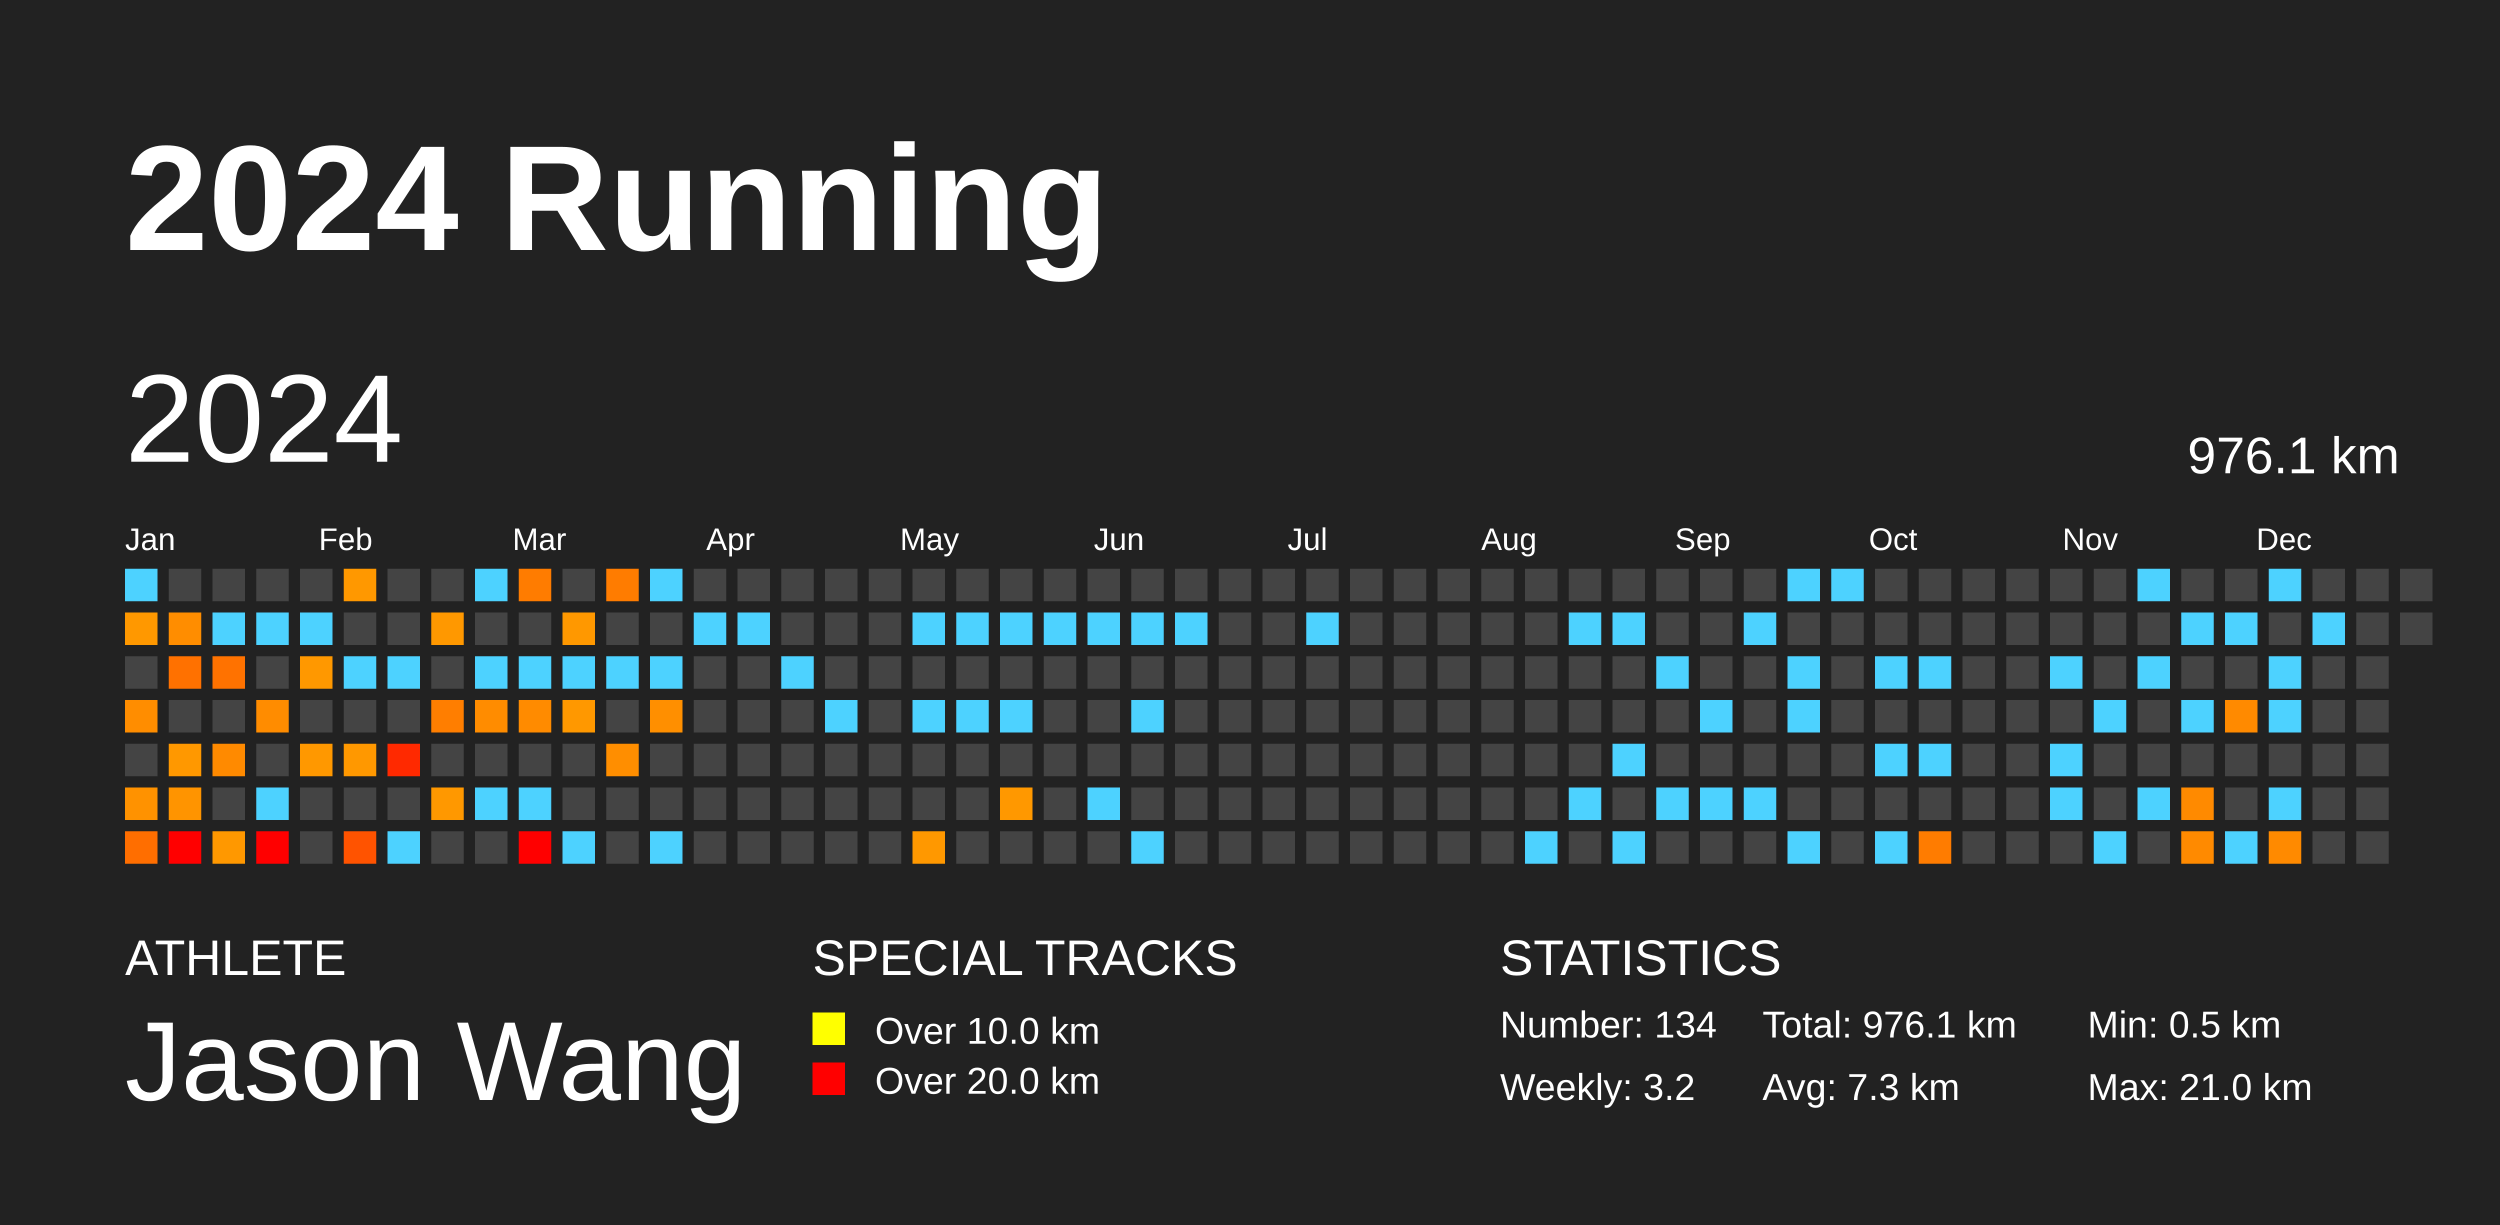
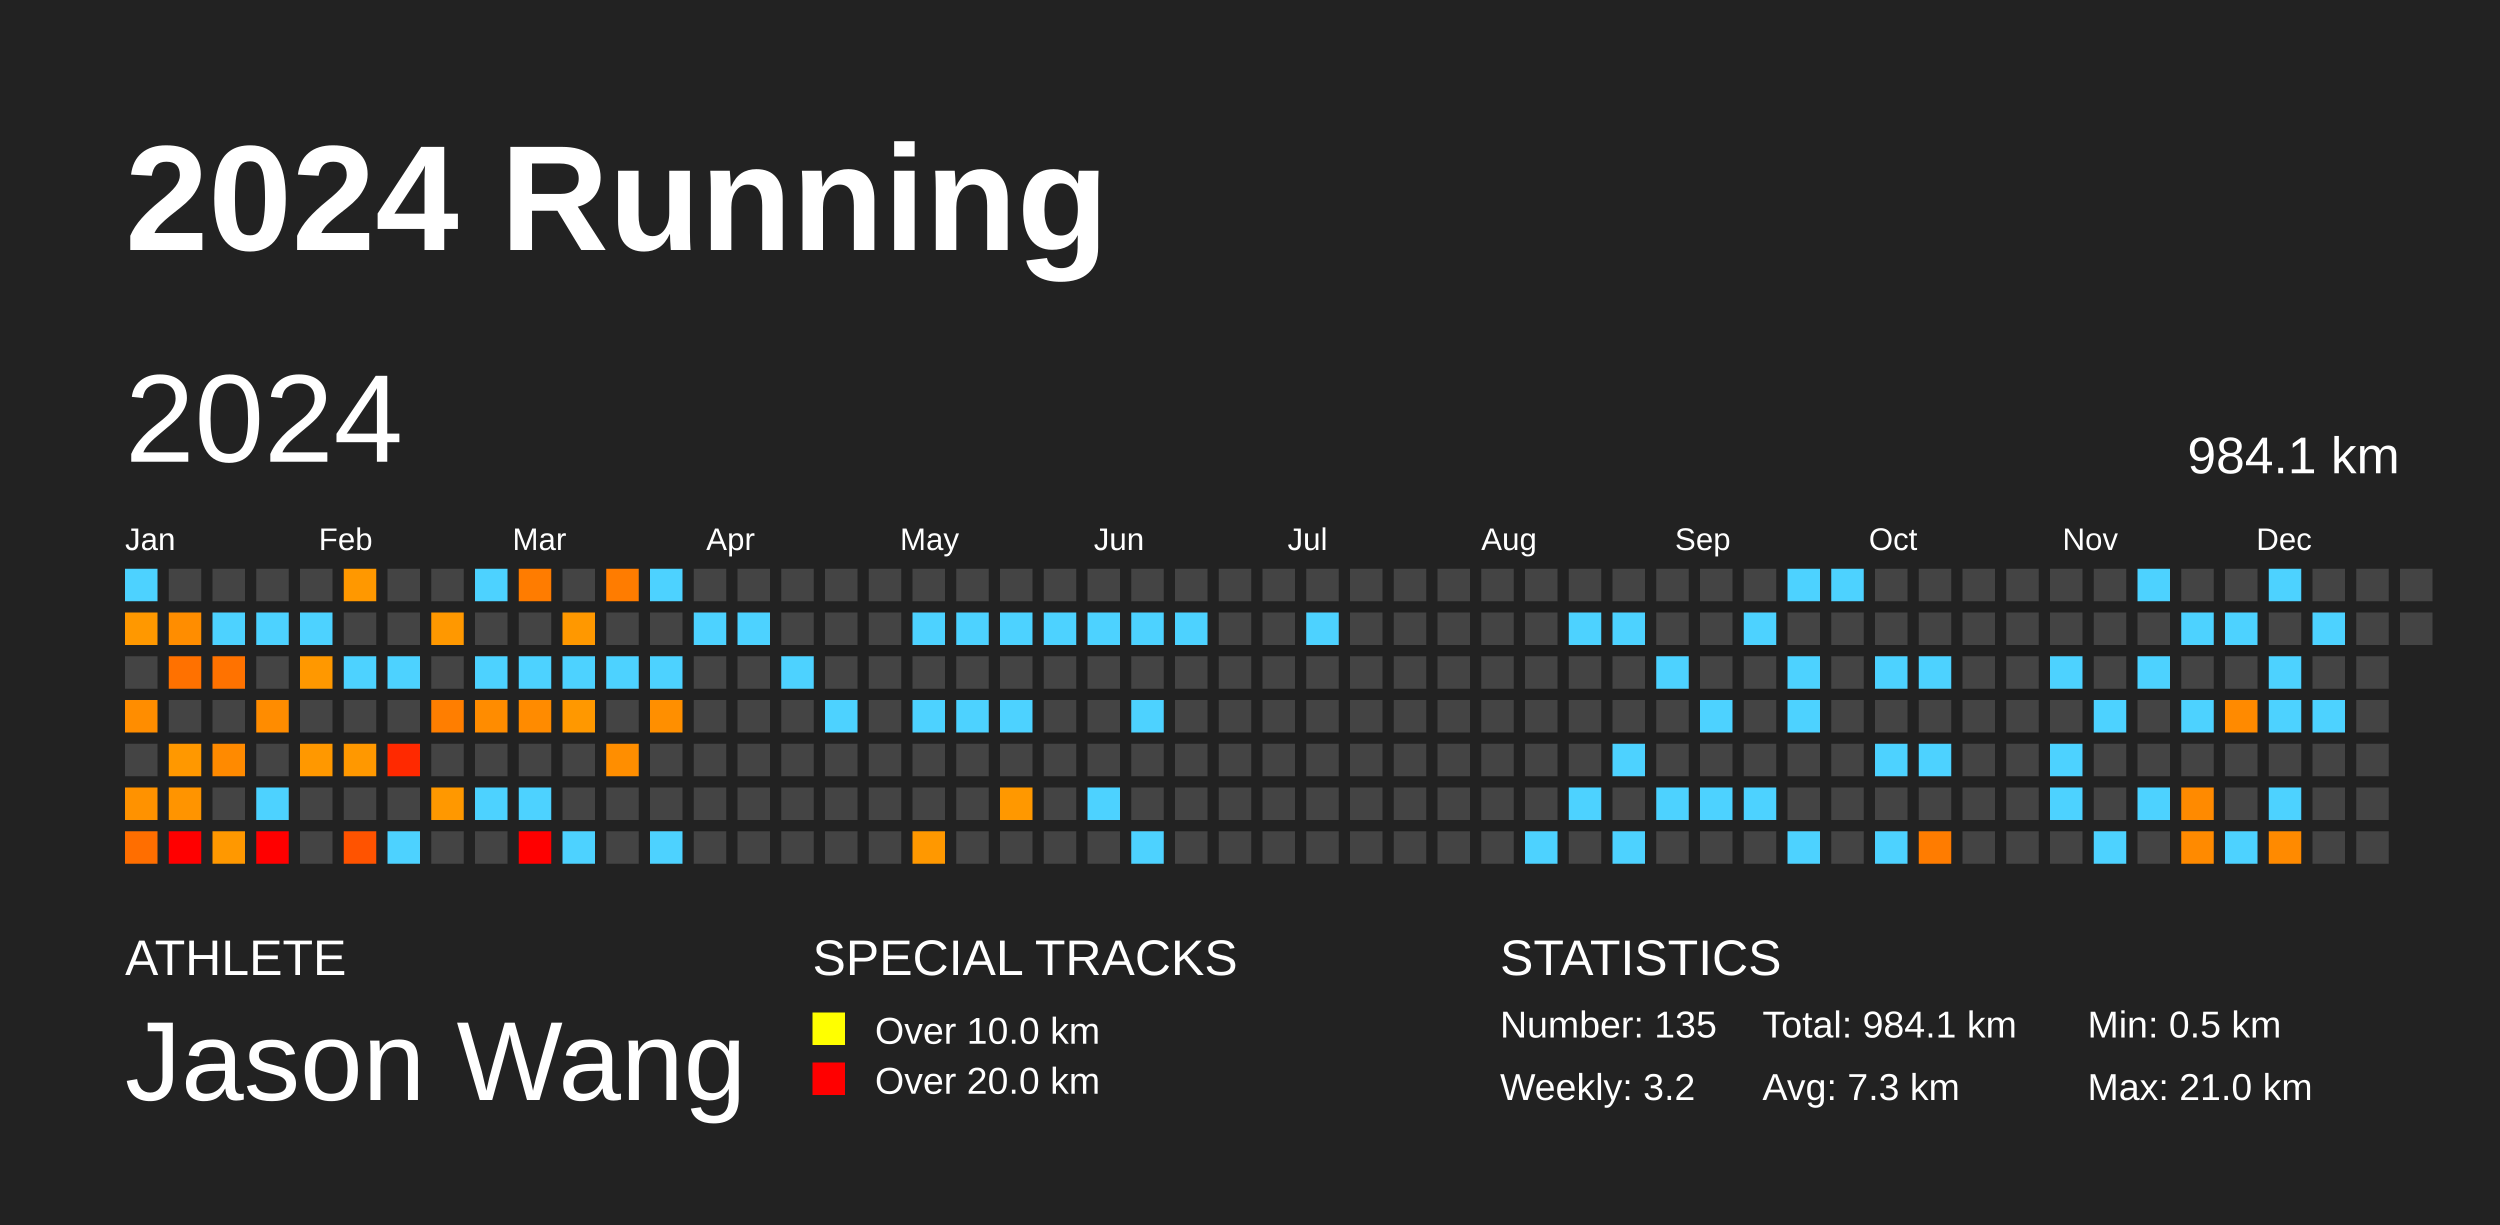
<svg xmlns="http://www.w3.org/2000/svg" baseProfile="full" height="98mm" version="1.1" viewBox="0,0,200,98" width="200mm">
  <defs />
  <rect fill="#222222" height="98" width="200" x="0" y="0" />
  <text fill="#FFFFFF" style="font-size:12px; font-family:Arial; font-weight:bold;" x="10" y="20">2024 Running</text>
  <text fill="#FFFFFF" style="font-size:4px; font-family:Arial" x="10" y="78">ATHLETE</text>
  <text fill="#FFFFFF" style="font-size:9px; font-family:Arial" x="10" y="88">Jason Wang</text>
  <text fill="#FFFFFF" style="font-size:4px; font-family:Arial" x="65" y="78">SPECIAL TRACKS</text>
  <rect fill="yellow" height="2.6" width="2.6" x="65" y="81" />
  <text fill="#FFFFFF" style="font-size:3px; font-family:Arial" x="70" y="83.5">Over 10.0 km</text>
  <rect fill="red" height="2.6" width="2.6" x="65" y="85" />
  <text fill="#FFFFFF" style="font-size:3px; font-family:Arial" x="70" y="87.5">Over 20.0 km</text>
  <text fill="#FFFFFF" style="font-size:4px; font-family:Arial" x="120" y="78">STATISTICS</text>
-   <text fill="#FFFFFF" style="font-size:3px; font-family:Arial" x="120" y="83">Number: 134</text>
+   <text fill="#FFFFFF" style="font-size:3px; font-family:Arial" x="120" y="83">Number: 135</text>
  <text fill="#FFFFFF" style="font-size:3px; font-family:Arial" x="120" y="88">Weekly: 3.2</text>
-   <text fill="#FFFFFF" style="font-size:3px; font-family:Arial" x="141" y="83">Total: 976.1 km</text>
+   <text fill="#FFFFFF" style="font-size:3px; font-family:Arial" x="141" y="83">Total: 984.1 km</text>
  <text fill="#FFFFFF" style="font-size:3px; font-family:Arial" x="141" y="88">Avg: 7.3 km</text>
  <text fill="#FFFFFF" style="font-size:3px; font-family:Arial" x="167" y="83">Min: 0.5 km</text>
  <text fill="#FFFFFF" style="font-size:3px; font-family:Arial" x="167" y="88">Max: 21.0 km</text>
  <text dominant-baseline="hanging" fill="#FFFFFF" style="font-size:10.0px; font-family:Arial;" x="10" y="30">2024</text>
-   <text dominant-baseline="hanging" fill="#FFFFFF" style="font-size:4.125px; font-family:Arial;" x="175" y="35">976.1 km</text>
+   <text dominant-baseline="hanging" fill="#FFFFFF" style="font-size:4.125px; font-family:Arial;" x="175" y="35">984.1 km</text>
  <text fill="#FFFFFF" style="font-size:2.5px; font-family:Arial" x="10.0" y="44">Jan</text>
  <text fill="#FFFFFF" style="font-size:2.5px; font-family:Arial" x="25.5" y="44">Feb</text>
  <text fill="#FFFFFF" style="font-size:2.5px; font-family:Arial" x="41.0" y="44">Mar</text>
  <text fill="#FFFFFF" style="font-size:2.5px; font-family:Arial" x="56.5" y="44">Apr</text>
  <text fill="#FFFFFF" style="font-size:2.5px; font-family:Arial" x="72.0" y="44">May</text>
  <text fill="#FFFFFF" style="font-size:2.5px; font-family:Arial" x="87.5" y="44">Jun</text>
  <text fill="#FFFFFF" style="font-size:2.5px; font-family:Arial" x="103.0" y="44">Jul</text>
  <text fill="#FFFFFF" style="font-size:2.5px; font-family:Arial" x="118.5" y="44">Aug</text>
  <text fill="#FFFFFF" style="font-size:2.5px; font-family:Arial" x="134.0" y="44">Sep</text>
  <text fill="#FFFFFF" style="font-size:2.5px; font-family:Arial" x="149.5" y="44">Oct</text>
  <text fill="#FFFFFF" style="font-size:2.5px; font-family:Arial" x="165.0" y="44">Nov</text>
  <text fill="#FFFFFF" style="font-size:2.5px; font-family:Arial" x="180.5" y="44">Dec</text>
  <rect fill="#4dd2ff" height="2.6" width="2.6" x="10.0" y="45.5" />
  <rect fill="#ff9800" height="2.6" width="2.6" x="10.0" y="49.0" />
  <rect fill="#444444" height="2.6" width="2.6" x="10.0" y="52.5" />
  <rect fill="#ff8d00" height="2.6" width="2.6" x="10.0" y="56.0" />
  <rect fill="#444444" height="2.6" width="2.6" x="10.0" y="59.5" />
  <rect fill="#ff9200" height="2.6" width="2.6" x="10.0" y="63.0" />
  <rect fill="#ff6e00" height="2.6" width="2.6" x="10.0" y="66.5" />
  <rect fill="#444444" height="2.6" width="2.6" x="13.5" y="45.5" />
  <rect fill="#ff8d00" height="2.6" width="2.6" x="13.5" y="49.0" />
  <rect fill="#ff7100" height="2.6" width="2.6" x="13.5" y="52.5" />
  <rect fill="#444444" height="2.6" width="2.6" x="13.5" y="56.0" />
  <rect fill="#ff9800" height="2.6" width="2.6" x="13.5" y="59.5" />
  <rect fill="#ff9400" height="2.6" width="2.6" x="13.5" y="63.0" />
  <rect fill="red" height="2.6" width="2.6" x="13.5" y="66.5" />
  <rect fill="#444444" height="2.6" width="2.6" x="17.0" y="45.5" />
  <rect fill="#4dd2ff" height="2.6" width="2.6" x="17.0" y="49.0" />
  <rect fill="#ff7200" height="2.6" width="2.6" x="17.0" y="52.5" />
  <rect fill="#444444" height="2.6" width="2.6" x="17.0" y="56.0" />
  <rect fill="#ff8a00" height="2.6" width="2.6" x="17.0" y="59.5" />
  <rect fill="#444444" height="2.6" width="2.6" x="17.0" y="63.0" />
  <rect fill="#ff9800" height="2.6" width="2.6" x="17.0" y="66.5" />
  <rect fill="#444444" height="2.6" width="2.6" x="20.5" y="45.5" />
  <rect fill="#4dd2ff" height="2.6" width="2.6" x="20.5" y="49.0" />
  <rect fill="#444444" height="2.6" width="2.6" x="20.5" y="52.5" />
  <rect fill="#ff8c00" height="2.6" width="2.6" x="20.5" y="56.0" />
  <rect fill="#444444" height="2.6" width="2.6" x="20.5" y="59.5" />
  <rect fill="#4dd2ff" height="2.6" width="2.6" x="20.5" y="63.0" />
  <rect fill="red" height="2.6" width="2.6" x="20.5" y="66.5" />
  <rect fill="#444444" height="2.6" width="2.6" x="24.0" y="45.5" />
  <rect fill="#4dd2ff" height="2.6" width="2.6" x="24.0" y="49.0" />
  <rect fill="#ff9800" height="2.6" width="2.6" x="24.0" y="52.5" />
  <rect fill="#444444" height="2.6" width="2.6" x="24.0" y="56.0" />
  <rect fill="#ff9800" height="2.6" width="2.6" x="24.0" y="59.5" />
  <rect fill="#444444" height="2.6" width="2.6" x="24.0" y="63.0" />
  <rect fill="#444444" height="2.6" width="2.6" x="24.0" y="66.5" />
  <rect fill="#ff9800" height="2.6" width="2.6" x="27.5" y="45.5" />
  <rect fill="#444444" height="2.6" width="2.6" x="27.5" y="49.0" />
  <rect fill="#4dd2ff" height="2.6" width="2.6" x="27.5" y="52.5" />
  <rect fill="#444444" height="2.6" width="2.6" x="27.5" y="56.0" />
  <rect fill="#ff9800" height="2.6" width="2.6" x="27.5" y="59.5" />
  <rect fill="#444444" height="2.6" width="2.6" x="27.5" y="63.0" />
  <rect fill="#ff5300" height="2.6" width="2.6" x="27.5" y="66.5" />
  <rect fill="#444444" height="2.6" width="2.6" x="31.0" y="45.5" />
  <rect fill="#444444" height="2.6" width="2.6" x="31.0" y="49.0" />
  <rect fill="#4dd2ff" height="2.6" width="2.6" x="31.0" y="52.5" />
  <rect fill="#444444" height="2.6" width="2.6" x="31.0" y="56.0" />
  <rect fill="#ff2900" height="2.6" width="2.6" x="31.0" y="59.5" />
  <rect fill="#444444" height="2.6" width="2.6" x="31.0" y="63.0" />
  <rect fill="#4dd2ff" height="2.6" width="2.6" x="31.0" y="66.5" />
  <rect fill="#444444" height="2.6" width="2.6" x="34.5" y="45.5" />
  <rect fill="#ff9800" height="2.6" width="2.6" x="34.5" y="49.0" />
  <rect fill="#444444" height="2.6" width="2.6" x="34.5" y="52.5" />
  <rect fill="#ff7e00" height="2.6" width="2.6" x="34.5" y="56.0" />
  <rect fill="#444444" height="2.6" width="2.6" x="34.5" y="59.5" />
  <rect fill="#ff9800" height="2.6" width="2.6" x="34.5" y="63.0" />
  <rect fill="#444444" height="2.6" width="2.6" x="34.5" y="66.5" />
  <rect fill="#4dd2ff" height="2.6" width="2.6" x="38.0" y="45.5" />
  <rect fill="#444444" height="2.6" width="2.6" x="38.0" y="49.0" />
  <rect fill="#4dd2ff" height="2.6" width="2.6" x="38.0" y="52.5" />
  <rect fill="#ff8c00" height="2.6" width="2.6" x="38.0" y="56.0" />
  <rect fill="#444444" height="2.6" width="2.6" x="38.0" y="59.5" />
  <rect fill="#4dd2ff" height="2.6" width="2.6" x="38.0" y="63.0" />
  <rect fill="#444444" height="2.6" width="2.6" x="38.0" y="66.5" />
  <rect fill="#ff7c00" height="2.6" width="2.6" x="41.5" y="45.5" />
  <rect fill="#444444" height="2.6" width="2.6" x="41.5" y="49.0" />
  <rect fill="#4dd2ff" height="2.6" width="2.6" x="41.5" y="52.5" />
  <rect fill="#ff8b00" height="2.6" width="2.6" x="41.5" y="56.0" />
  <rect fill="#444444" height="2.6" width="2.6" x="41.5" y="59.5" />
  <rect fill="#4dd2ff" height="2.6" width="2.6" x="41.5" y="63.0" />
  <rect fill="red" height="2.6" width="2.6" x="41.5" y="66.5" />
  <rect fill="#444444" height="2.6" width="2.6" x="45.0" y="45.5" />
  <rect fill="#ff9800" height="2.6" width="2.6" x="45.0" y="49.0" />
  <rect fill="#4dd2ff" height="2.6" width="2.6" x="45.0" y="52.5" />
  <rect fill="#ff9800" height="2.6" width="2.6" x="45.0" y="56.0" />
  <rect fill="#444444" height="2.6" width="2.6" x="45.0" y="59.5" />
  <rect fill="#444444" height="2.6" width="2.6" x="45.0" y="63.0" />
  <rect fill="#4dd2ff" height="2.6" width="2.6" x="45.0" y="66.5" />
  <rect fill="#ff7c00" height="2.6" width="2.6" x="48.5" y="45.5" />
  <rect fill="#444444" height="2.6" width="2.6" x="48.5" y="49.0" />
  <rect fill="#4dd2ff" height="2.6" width="2.6" x="48.5" y="52.5" />
  <rect fill="#444444" height="2.6" width="2.6" x="48.5" y="56.0" />
  <rect fill="#ff8e00" height="2.6" width="2.6" x="48.5" y="59.5" />
  <rect fill="#444444" height="2.6" width="2.6" x="48.5" y="63.0" />
  <rect fill="#444444" height="2.6" width="2.6" x="48.5" y="66.5" />
  <rect fill="#4dd2ff" height="2.6" width="2.6" x="52.0" y="45.5" />
  <rect fill="#444444" height="2.6" width="2.6" x="52.0" y="49.0" />
  <rect fill="#4dd2ff" height="2.6" width="2.6" x="52.0" y="52.5" />
  <rect fill="#ff8f00" height="2.6" width="2.6" x="52.0" y="56.0" />
  <rect fill="#444444" height="2.6" width="2.6" x="52.0" y="59.5" />
  <rect fill="#444444" height="2.6" width="2.6" x="52.0" y="63.0" />
  <rect fill="#4dd2ff" height="2.6" width="2.6" x="52.0" y="66.5" />
  <rect fill="#444444" height="2.6" width="2.6" x="55.5" y="45.5" />
  <rect fill="#4dd2ff" height="2.6" width="2.6" x="55.5" y="49.0" />
  <rect fill="#444444" height="2.6" width="2.6" x="55.5" y="52.5" />
  <rect fill="#444444" height="2.6" width="2.6" x="55.5" y="56.0" />
  <rect fill="#444444" height="2.6" width="2.6" x="55.5" y="59.5" />
  <rect fill="#444444" height="2.6" width="2.6" x="55.5" y="63.0" />
  <rect fill="#444444" height="2.6" width="2.6" x="55.5" y="66.5" />
  <rect fill="#444444" height="2.6" width="2.6" x="59.0" y="45.5" />
  <rect fill="#4dd2ff" height="2.6" width="2.6" x="59.0" y="49.0" />
  <rect fill="#444444" height="2.6" width="2.6" x="59.0" y="52.5" />
  <rect fill="#444444" height="2.6" width="2.6" x="59.0" y="56.0" />
  <rect fill="#444444" height="2.6" width="2.6" x="59.0" y="59.5" />
  <rect fill="#444444" height="2.6" width="2.6" x="59.0" y="63.0" />
  <rect fill="#444444" height="2.6" width="2.6" x="59.0" y="66.5" />
  <rect fill="#444444" height="2.6" width="2.6" x="62.5" y="45.5" />
  <rect fill="#444444" height="2.6" width="2.6" x="62.5" y="49.0" />
  <rect fill="#4dd2ff" height="2.6" width="2.6" x="62.5" y="52.5" />
  <rect fill="#444444" height="2.6" width="2.6" x="62.5" y="56.0" />
  <rect fill="#444444" height="2.6" width="2.6" x="62.5" y="59.5" />
  <rect fill="#444444" height="2.6" width="2.6" x="62.5" y="63.0" />
  <rect fill="#444444" height="2.6" width="2.6" x="62.5" y="66.5" />
  <rect fill="#444444" height="2.6" width="2.6" x="66.0" y="45.5" />
  <rect fill="#444444" height="2.6" width="2.6" x="66.0" y="49.0" />
  <rect fill="#444444" height="2.6" width="2.6" x="66.0" y="52.5" />
  <rect fill="#4dd2ff" height="2.6" width="2.6" x="66.0" y="56.0" />
  <rect fill="#444444" height="2.6" width="2.6" x="66.0" y="59.5" />
  <rect fill="#444444" height="2.6" width="2.6" x="66.0" y="63.0" />
  <rect fill="#444444" height="2.6" width="2.6" x="66.0" y="66.5" />
  <rect fill="#444444" height="2.6" width="2.6" x="69.5" y="45.5" />
  <rect fill="#444444" height="2.6" width="2.6" x="69.5" y="49.0" />
  <rect fill="#444444" height="2.6" width="2.6" x="69.5" y="52.5" />
  <rect fill="#444444" height="2.6" width="2.6" x="69.5" y="56.0" />
  <rect fill="#444444" height="2.6" width="2.6" x="69.5" y="59.5" />
  <rect fill="#444444" height="2.6" width="2.6" x="69.5" y="63.0" />
  <rect fill="#444444" height="2.6" width="2.6" x="69.5" y="66.5" />
  <rect fill="#444444" height="2.6" width="2.6" x="73.0" y="45.5" />
  <rect fill="#4dd2ff" height="2.6" width="2.6" x="73.0" y="49.0" />
  <rect fill="#444444" height="2.6" width="2.6" x="73.0" y="52.5" />
  <rect fill="#4dd2ff" height="2.6" width="2.6" x="73.0" y="56.0" />
  <rect fill="#444444" height="2.6" width="2.6" x="73.0" y="59.5" />
  <rect fill="#444444" height="2.6" width="2.6" x="73.0" y="63.0" />
  <rect fill="#ff9800" height="2.6" width="2.6" x="73.0" y="66.5" />
  <rect fill="#444444" height="2.6" width="2.6" x="76.5" y="45.5" />
  <rect fill="#4dd2ff" height="2.6" width="2.6" x="76.5" y="49.0" />
  <rect fill="#444444" height="2.6" width="2.6" x="76.5" y="52.5" />
  <rect fill="#4dd2ff" height="2.6" width="2.6" x="76.5" y="56.0" />
  <rect fill="#444444" height="2.6" width="2.6" x="76.5" y="59.5" />
  <rect fill="#444444" height="2.6" width="2.6" x="76.5" y="63.0" />
  <rect fill="#444444" height="2.6" width="2.6" x="76.5" y="66.5" />
  <rect fill="#444444" height="2.6" width="2.6" x="80.0" y="45.5" />
  <rect fill="#4dd2ff" height="2.6" width="2.6" x="80.0" y="49.0" />
  <rect fill="#444444" height="2.6" width="2.6" x="80.0" y="52.5" />
  <rect fill="#4dd2ff" height="2.6" width="2.6" x="80.0" y="56.0" />
  <rect fill="#444444" height="2.6" width="2.6" x="80.0" y="59.5" />
  <rect fill="#ff9800" height="2.6" width="2.6" x="80.0" y="63.0" />
  <rect fill="#444444" height="2.6" width="2.6" x="80.0" y="66.5" />
  <rect fill="#444444" height="2.6" width="2.6" x="83.5" y="45.5" />
  <rect fill="#4dd2ff" height="2.6" width="2.6" x="83.5" y="49.0" />
  <rect fill="#444444" height="2.6" width="2.6" x="83.5" y="52.5" />
  <rect fill="#444444" height="2.6" width="2.6" x="83.5" y="56.0" />
  <rect fill="#444444" height="2.6" width="2.6" x="83.5" y="59.5" />
  <rect fill="#444444" height="2.6" width="2.6" x="83.5" y="63.0" />
  <rect fill="#444444" height="2.6" width="2.6" x="83.5" y="66.5" />
  <rect fill="#444444" height="2.6" width="2.6" x="87.0" y="45.5" />
  <rect fill="#4dd2ff" height="2.6" width="2.6" x="87.0" y="49.0" />
  <rect fill="#444444" height="2.6" width="2.6" x="87.0" y="52.5" />
  <rect fill="#444444" height="2.6" width="2.6" x="87.0" y="56.0" />
  <rect fill="#444444" height="2.6" width="2.6" x="87.0" y="59.5" />
  <rect fill="#4dd2ff" height="2.6" width="2.6" x="87.0" y="63.0" />
  <rect fill="#444444" height="2.6" width="2.6" x="87.0" y="66.5" />
  <rect fill="#444444" height="2.6" width="2.6" x="90.5" y="45.5" />
  <rect fill="#4dd2ff" height="2.6" width="2.6" x="90.5" y="49.0" />
  <rect fill="#444444" height="2.6" width="2.6" x="90.5" y="52.5" />
  <rect fill="#4dd2ff" height="2.6" width="2.6" x="90.5" y="56.0" />
  <rect fill="#444444" height="2.6" width="2.6" x="90.5" y="59.5" />
  <rect fill="#444444" height="2.6" width="2.6" x="90.5" y="63.0" />
  <rect fill="#4dd2ff" height="2.6" width="2.6" x="90.5" y="66.5" />
  <rect fill="#444444" height="2.6" width="2.6" x="94.0" y="45.5" />
  <rect fill="#4dd2ff" height="2.6" width="2.6" x="94.0" y="49.0" />
  <rect fill="#444444" height="2.6" width="2.6" x="94.0" y="52.5" />
  <rect fill="#444444" height="2.6" width="2.6" x="94.0" y="56.0" />
  <rect fill="#444444" height="2.6" width="2.6" x="94.0" y="59.5" />
  <rect fill="#444444" height="2.6" width="2.6" x="94.0" y="63.0" />
  <rect fill="#444444" height="2.6" width="2.6" x="94.0" y="66.5" />
  <rect fill="#444444" height="2.6" width="2.6" x="97.5" y="45.5" />
  <rect fill="#444444" height="2.6" width="2.6" x="97.5" y="49.0" />
  <rect fill="#444444" height="2.6" width="2.6" x="97.5" y="52.5" />
  <rect fill="#444444" height="2.6" width="2.6" x="97.5" y="56.0" />
  <rect fill="#444444" height="2.6" width="2.6" x="97.5" y="59.5" />
  <rect fill="#444444" height="2.6" width="2.6" x="97.5" y="63.0" />
  <rect fill="#444444" height="2.6" width="2.6" x="97.5" y="66.5" />
  <rect fill="#444444" height="2.6" width="2.6" x="101.0" y="45.5" />
  <rect fill="#444444" height="2.6" width="2.6" x="101.0" y="49.0" />
  <rect fill="#444444" height="2.6" width="2.6" x="101.0" y="52.5" />
  <rect fill="#444444" height="2.6" width="2.6" x="101.0" y="56.0" />
  <rect fill="#444444" height="2.6" width="2.6" x="101.0" y="59.5" />
  <rect fill="#444444" height="2.6" width="2.6" x="101.0" y="63.0" />
  <rect fill="#444444" height="2.6" width="2.6" x="101.0" y="66.5" />
  <rect fill="#444444" height="2.6" width="2.6" x="104.5" y="45.5" />
  <rect fill="#4dd2ff" height="2.6" width="2.6" x="104.5" y="49.0" />
  <rect fill="#444444" height="2.6" width="2.6" x="104.5" y="52.5" />
  <rect fill="#444444" height="2.6" width="2.6" x="104.5" y="56.0" />
  <rect fill="#444444" height="2.6" width="2.6" x="104.5" y="59.5" />
  <rect fill="#444444" height="2.6" width="2.6" x="104.5" y="63.0" />
  <rect fill="#444444" height="2.6" width="2.6" x="104.5" y="66.5" />
  <rect fill="#444444" height="2.6" width="2.6" x="108.0" y="45.5" />
  <rect fill="#444444" height="2.6" width="2.6" x="108.0" y="49.0" />
  <rect fill="#444444" height="2.6" width="2.6" x="108.0" y="52.5" />
  <rect fill="#444444" height="2.6" width="2.6" x="108.0" y="56.0" />
  <rect fill="#444444" height="2.6" width="2.6" x="108.0" y="59.5" />
  <rect fill="#444444" height="2.6" width="2.6" x="108.0" y="63.0" />
  <rect fill="#444444" height="2.6" width="2.6" x="108.0" y="66.5" />
  <rect fill="#444444" height="2.6" width="2.6" x="111.5" y="45.5" />
  <rect fill="#444444" height="2.6" width="2.6" x="111.5" y="49.0" />
  <rect fill="#444444" height="2.6" width="2.6" x="111.5" y="52.5" />
  <rect fill="#444444" height="2.6" width="2.6" x="111.5" y="56.0" />
  <rect fill="#444444" height="2.6" width="2.6" x="111.5" y="59.5" />
  <rect fill="#444444" height="2.6" width="2.6" x="111.5" y="63.0" />
  <rect fill="#444444" height="2.6" width="2.6" x="111.5" y="66.5" />
  <rect fill="#444444" height="2.6" width="2.6" x="115.0" y="45.5" />
  <rect fill="#444444" height="2.6" width="2.6" x="115.0" y="49.0" />
  <rect fill="#444444" height="2.6" width="2.6" x="115.0" y="52.5" />
  <rect fill="#444444" height="2.6" width="2.6" x="115.0" y="56.0" />
  <rect fill="#444444" height="2.6" width="2.6" x="115.0" y="59.5" />
  <rect fill="#444444" height="2.6" width="2.6" x="115.0" y="63.0" />
  <rect fill="#444444" height="2.6" width="2.6" x="115.0" y="66.5" />
  <rect fill="#444444" height="2.6" width="2.6" x="118.5" y="45.5" />
  <rect fill="#444444" height="2.6" width="2.6" x="118.5" y="49.0" />
  <rect fill="#444444" height="2.6" width="2.6" x="118.5" y="52.5" />
  <rect fill="#444444" height="2.6" width="2.6" x="118.5" y="56.0" />
  <rect fill="#444444" height="2.6" width="2.6" x="118.5" y="59.5" />
  <rect fill="#444444" height="2.6" width="2.6" x="118.5" y="63.0" />
  <rect fill="#444444" height="2.6" width="2.6" x="118.5" y="66.5" />
  <rect fill="#444444" height="2.6" width="2.6" x="122.0" y="45.5" />
  <rect fill="#444444" height="2.6" width="2.6" x="122.0" y="49.0" />
  <rect fill="#444444" height="2.6" width="2.6" x="122.0" y="52.5" />
  <rect fill="#444444" height="2.6" width="2.6" x="122.0" y="56.0" />
  <rect fill="#444444" height="2.6" width="2.6" x="122.0" y="59.5" />
  <rect fill="#444444" height="2.6" width="2.6" x="122.0" y="63.0" />
  <rect fill="#4dd2ff" height="2.6" width="2.6" x="122.0" y="66.5" />
  <rect fill="#444444" height="2.6" width="2.6" x="125.5" y="45.5" />
  <rect fill="#4dd2ff" height="2.6" width="2.6" x="125.5" y="49.0" />
  <rect fill="#444444" height="2.6" width="2.6" x="125.5" y="52.5" />
  <rect fill="#444444" height="2.6" width="2.6" x="125.5" y="56.0" />
  <rect fill="#444444" height="2.6" width="2.6" x="125.5" y="59.5" />
  <rect fill="#4dd2ff" height="2.6" width="2.6" x="125.5" y="63.0" />
  <rect fill="#444444" height="2.6" width="2.6" x="125.5" y="66.5" />
  <rect fill="#444444" height="2.6" width="2.6" x="129.0" y="45.5" />
  <rect fill="#4dd2ff" height="2.6" width="2.6" x="129.0" y="49.0" />
  <rect fill="#444444" height="2.6" width="2.6" x="129.0" y="52.5" />
  <rect fill="#444444" height="2.6" width="2.6" x="129.0" y="56.0" />
  <rect fill="#4dd2ff" height="2.6" width="2.6" x="129.0" y="59.5" />
  <rect fill="#444444" height="2.6" width="2.6" x="129.0" y="63.0" />
  <rect fill="#4dd2ff" height="2.6" width="2.6" x="129.0" y="66.5" />
  <rect fill="#444444" height="2.6" width="2.6" x="132.5" y="45.5" />
  <rect fill="#444444" height="2.6" width="2.6" x="132.5" y="49.0" />
  <rect fill="#4dd2ff" height="2.6" width="2.6" x="132.5" y="52.5" />
  <rect fill="#444444" height="2.6" width="2.6" x="132.5" y="56.0" />
  <rect fill="#444444" height="2.6" width="2.6" x="132.5" y="59.5" />
  <rect fill="#4dd2ff" height="2.6" width="2.6" x="132.5" y="63.0" />
  <rect fill="#444444" height="2.6" width="2.6" x="132.5" y="66.5" />
  <rect fill="#444444" height="2.6" width="2.6" x="136.0" y="45.5" />
  <rect fill="#444444" height="2.6" width="2.6" x="136.0" y="49.0" />
  <rect fill="#444444" height="2.6" width="2.6" x="136.0" y="52.5" />
  <rect fill="#4dd2ff" height="2.6" width="2.6" x="136.0" y="56.0" />
  <rect fill="#444444" height="2.6" width="2.6" x="136.0" y="59.5" />
  <rect fill="#4dd2ff" height="2.6" width="2.6" x="136.0" y="63.0" />
  <rect fill="#444444" height="2.6" width="2.6" x="136.0" y="66.5" />
  <rect fill="#444444" height="2.6" width="2.6" x="139.5" y="45.5" />
  <rect fill="#4dd2ff" height="2.6" width="2.6" x="139.5" y="49.0" />
  <rect fill="#444444" height="2.6" width="2.6" x="139.5" y="52.5" />
  <rect fill="#444444" height="2.6" width="2.6" x="139.5" y="56.0" />
  <rect fill="#444444" height="2.6" width="2.6" x="139.5" y="59.5" />
  <rect fill="#4dd2ff" height="2.6" width="2.6" x="139.5" y="63.0" />
  <rect fill="#444444" height="2.6" width="2.6" x="139.5" y="66.5" />
  <rect fill="#4dd2ff" height="2.6" width="2.6" x="143.0" y="45.5" />
  <rect fill="#444444" height="2.6" width="2.6" x="143.0" y="49.0" />
  <rect fill="#4dd2ff" height="2.6" width="2.6" x="143.0" y="52.5" />
  <rect fill="#4dd2ff" height="2.6" width="2.6" x="143.0" y="56.0" />
  <rect fill="#444444" height="2.6" width="2.6" x="143.0" y="59.5" />
  <rect fill="#444444" height="2.6" width="2.6" x="143.0" y="63.0" />
  <rect fill="#4dd2ff" height="2.6" width="2.6" x="143.0" y="66.5" />
  <rect fill="#4dd2ff" height="2.6" width="2.6" x="146.5" y="45.5" />
  <rect fill="#444444" height="2.6" width="2.6" x="146.5" y="49.0" />
  <rect fill="#444444" height="2.6" width="2.6" x="146.5" y="52.5" />
  <rect fill="#444444" height="2.6" width="2.6" x="146.5" y="56.0" />
  <rect fill="#444444" height="2.6" width="2.6" x="146.5" y="59.5" />
  <rect fill="#444444" height="2.6" width="2.6" x="146.5" y="63.0" />
  <rect fill="#444444" height="2.6" width="2.6" x="146.5" y="66.5" />
  <rect fill="#444444" height="2.6" width="2.6" x="150.0" y="45.5" />
  <rect fill="#444444" height="2.6" width="2.6" x="150.0" y="49.0" />
  <rect fill="#4dd2ff" height="2.6" width="2.6" x="150.0" y="52.5" />
  <rect fill="#444444" height="2.6" width="2.6" x="150.0" y="56.0" />
  <rect fill="#4dd2ff" height="2.6" width="2.6" x="150.0" y="59.5" />
  <rect fill="#444444" height="2.6" width="2.6" x="150.0" y="63.0" />
  <rect fill="#4dd2ff" height="2.6" width="2.6" x="150.0" y="66.5" />
  <rect fill="#444444" height="2.6" width="2.6" x="153.5" y="45.5" />
  <rect fill="#444444" height="2.6" width="2.6" x="153.5" y="49.0" />
  <rect fill="#4dd2ff" height="2.6" width="2.6" x="153.5" y="52.5" />
  <rect fill="#444444" height="2.6" width="2.6" x="153.5" y="56.0" />
  <rect fill="#4dd2ff" height="2.6" width="2.6" x="153.5" y="59.5" />
  <rect fill="#444444" height="2.6" width="2.6" x="153.5" y="63.0" />
  <rect fill="#ff7c00" height="2.6" width="2.6" x="153.5" y="66.5" />
  <rect fill="#444444" height="2.6" width="2.6" x="157.0" y="45.5" />
  <rect fill="#444444" height="2.6" width="2.6" x="157.0" y="49.0" />
  <rect fill="#444444" height="2.6" width="2.6" x="157.0" y="52.5" />
  <rect fill="#444444" height="2.6" width="2.6" x="157.0" y="56.0" />
  <rect fill="#444444" height="2.6" width="2.6" x="157.0" y="59.5" />
  <rect fill="#444444" height="2.6" width="2.6" x="157.0" y="63.0" />
  <rect fill="#444444" height="2.6" width="2.6" x="157.0" y="66.5" />
  <rect fill="#444444" height="2.6" width="2.6" x="160.5" y="45.5" />
  <rect fill="#444444" height="2.6" width="2.6" x="160.5" y="49.0" />
  <rect fill="#444444" height="2.6" width="2.6" x="160.5" y="52.5" />
  <rect fill="#444444" height="2.6" width="2.6" x="160.5" y="56.0" />
  <rect fill="#444444" height="2.6" width="2.6" x="160.5" y="59.5" />
  <rect fill="#444444" height="2.6" width="2.6" x="160.5" y="63.0" />
  <rect fill="#444444" height="2.6" width="2.6" x="160.5" y="66.5" />
  <rect fill="#444444" height="2.6" width="2.6" x="164.0" y="45.5" />
  <rect fill="#444444" height="2.6" width="2.6" x="164.0" y="49.0" />
  <rect fill="#4dd2ff" height="2.6" width="2.6" x="164.0" y="52.5" />
  <rect fill="#444444" height="2.6" width="2.6" x="164.0" y="56.0" />
  <rect fill="#4dd2ff" height="2.6" width="2.6" x="164.0" y="59.5" />
  <rect fill="#4dd2ff" height="2.6" width="2.6" x="164.0" y="63.0" />
  <rect fill="#444444" height="2.6" width="2.6" x="164.0" y="66.5" />
  <rect fill="#444444" height="2.6" width="2.6" x="167.5" y="45.5" />
  <rect fill="#444444" height="2.6" width="2.6" x="167.5" y="49.0" />
  <rect fill="#444444" height="2.6" width="2.6" x="167.5" y="52.5" />
  <rect fill="#4dd2ff" height="2.6" width="2.6" x="167.5" y="56.0" />
  <rect fill="#444444" height="2.6" width="2.6" x="167.5" y="59.5" />
  <rect fill="#444444" height="2.6" width="2.6" x="167.5" y="63.0" />
  <rect fill="#4dd2ff" height="2.6" width="2.6" x="167.5" y="66.5" />
  <rect fill="#4dd2ff" height="2.6" width="2.6" x="171.0" y="45.5" />
  <rect fill="#444444" height="2.6" width="2.6" x="171.0" y="49.0" />
  <rect fill="#4dd2ff" height="2.6" width="2.6" x="171.0" y="52.5" />
  <rect fill="#444444" height="2.6" width="2.6" x="171.0" y="56.0" />
  <rect fill="#444444" height="2.6" width="2.6" x="171.0" y="59.5" />
  <rect fill="#4dd2ff" height="2.6" width="2.6" x="171.0" y="63.0" />
  <rect fill="#444444" height="2.6" width="2.6" x="171.0" y="66.5" />
  <rect fill="#444444" height="2.6" width="2.6" x="174.5" y="45.5" />
  <rect fill="#4dd2ff" height="2.6" width="2.6" x="174.5" y="49.0" />
  <rect fill="#444444" height="2.6" width="2.6" x="174.5" y="52.5" />
  <rect fill="#4dd2ff" height="2.6" width="2.6" x="174.5" y="56.0" />
  <rect fill="#444444" height="2.6" width="2.6" x="174.5" y="59.5" />
  <rect fill="#ff8a00" height="2.6" width="2.6" x="174.5" y="63.0" />
  <rect fill="#ff8a00" height="2.6" width="2.6" x="174.5" y="66.5" />
  <rect fill="#444444" height="2.6" width="2.6" x="178.0" y="45.5" />
  <rect fill="#4dd2ff" height="2.6" width="2.6" x="178.0" y="49.0" />
  <rect fill="#444444" height="2.6" width="2.6" x="178.0" y="52.5" />
  <rect fill="#ff8a00" height="2.6" width="2.6" x="178.0" y="56.0" />
  <rect fill="#444444" height="2.6" width="2.6" x="178.0" y="59.5" />
  <rect fill="#444444" height="2.6" width="2.6" x="178.0" y="63.0" />
  <rect fill="#4dd2ff" height="2.6" width="2.6" x="178.0" y="66.5" />
  <rect fill="#4dd2ff" height="2.6" width="2.6" x="181.5" y="45.5" />
  <rect fill="#444444" height="2.6" width="2.6" x="181.5" y="49.0" />
  <rect fill="#4dd2ff" height="2.6" width="2.6" x="181.5" y="52.5" />
  <rect fill="#4dd2ff" height="2.6" width="2.6" x="181.5" y="56.0" />
  <rect fill="#444444" height="2.6" width="2.6" x="181.5" y="59.5" />
  <rect fill="#4dd2ff" height="2.6" width="2.6" x="181.5" y="63.0" />
  <rect fill="#ff8a00" height="2.6" width="2.6" x="181.5" y="66.5" />
  <rect fill="#444444" height="2.6" width="2.6" x="185.0" y="45.5" />
  <rect fill="#4dd2ff" height="2.6" width="2.6" x="185.0" y="49.0" />
  <rect fill="#444444" height="2.6" width="2.6" x="185.0" y="52.5" />
-   <rect fill="#444444" height="2.6" width="2.6" x="185.0" y="56.0" />
+   <rect fill="#4dd2ff" height="2.6" width="2.6" x="185.0" y="56.0" />
  <rect fill="#444444" height="2.6" width="2.6" x="185.0" y="59.5" />
  <rect fill="#444444" height="2.6" width="2.6" x="185.0" y="63.0" />
  <rect fill="#444444" height="2.6" width="2.6" x="185.0" y="66.5" />
  <rect fill="#444444" height="2.6" width="2.6" x="188.5" y="45.5" />
  <rect fill="#444444" height="2.6" width="2.6" x="188.5" y="49.0" />
  <rect fill="#444444" height="2.6" width="2.6" x="188.5" y="52.5" />
  <rect fill="#444444" height="2.6" width="2.6" x="188.5" y="56.0" />
  <rect fill="#444444" height="2.6" width="2.6" x="188.5" y="59.5" />
  <rect fill="#444444" height="2.6" width="2.6" x="188.5" y="63.0" />
  <rect fill="#444444" height="2.6" width="2.6" x="188.5" y="66.5" />
  <rect fill="#444444" height="2.6" width="2.6" x="192.0" y="45.5" />
  <rect fill="#444444" height="2.6" width="2.6" x="192.0" y="49.0" />
</svg>
